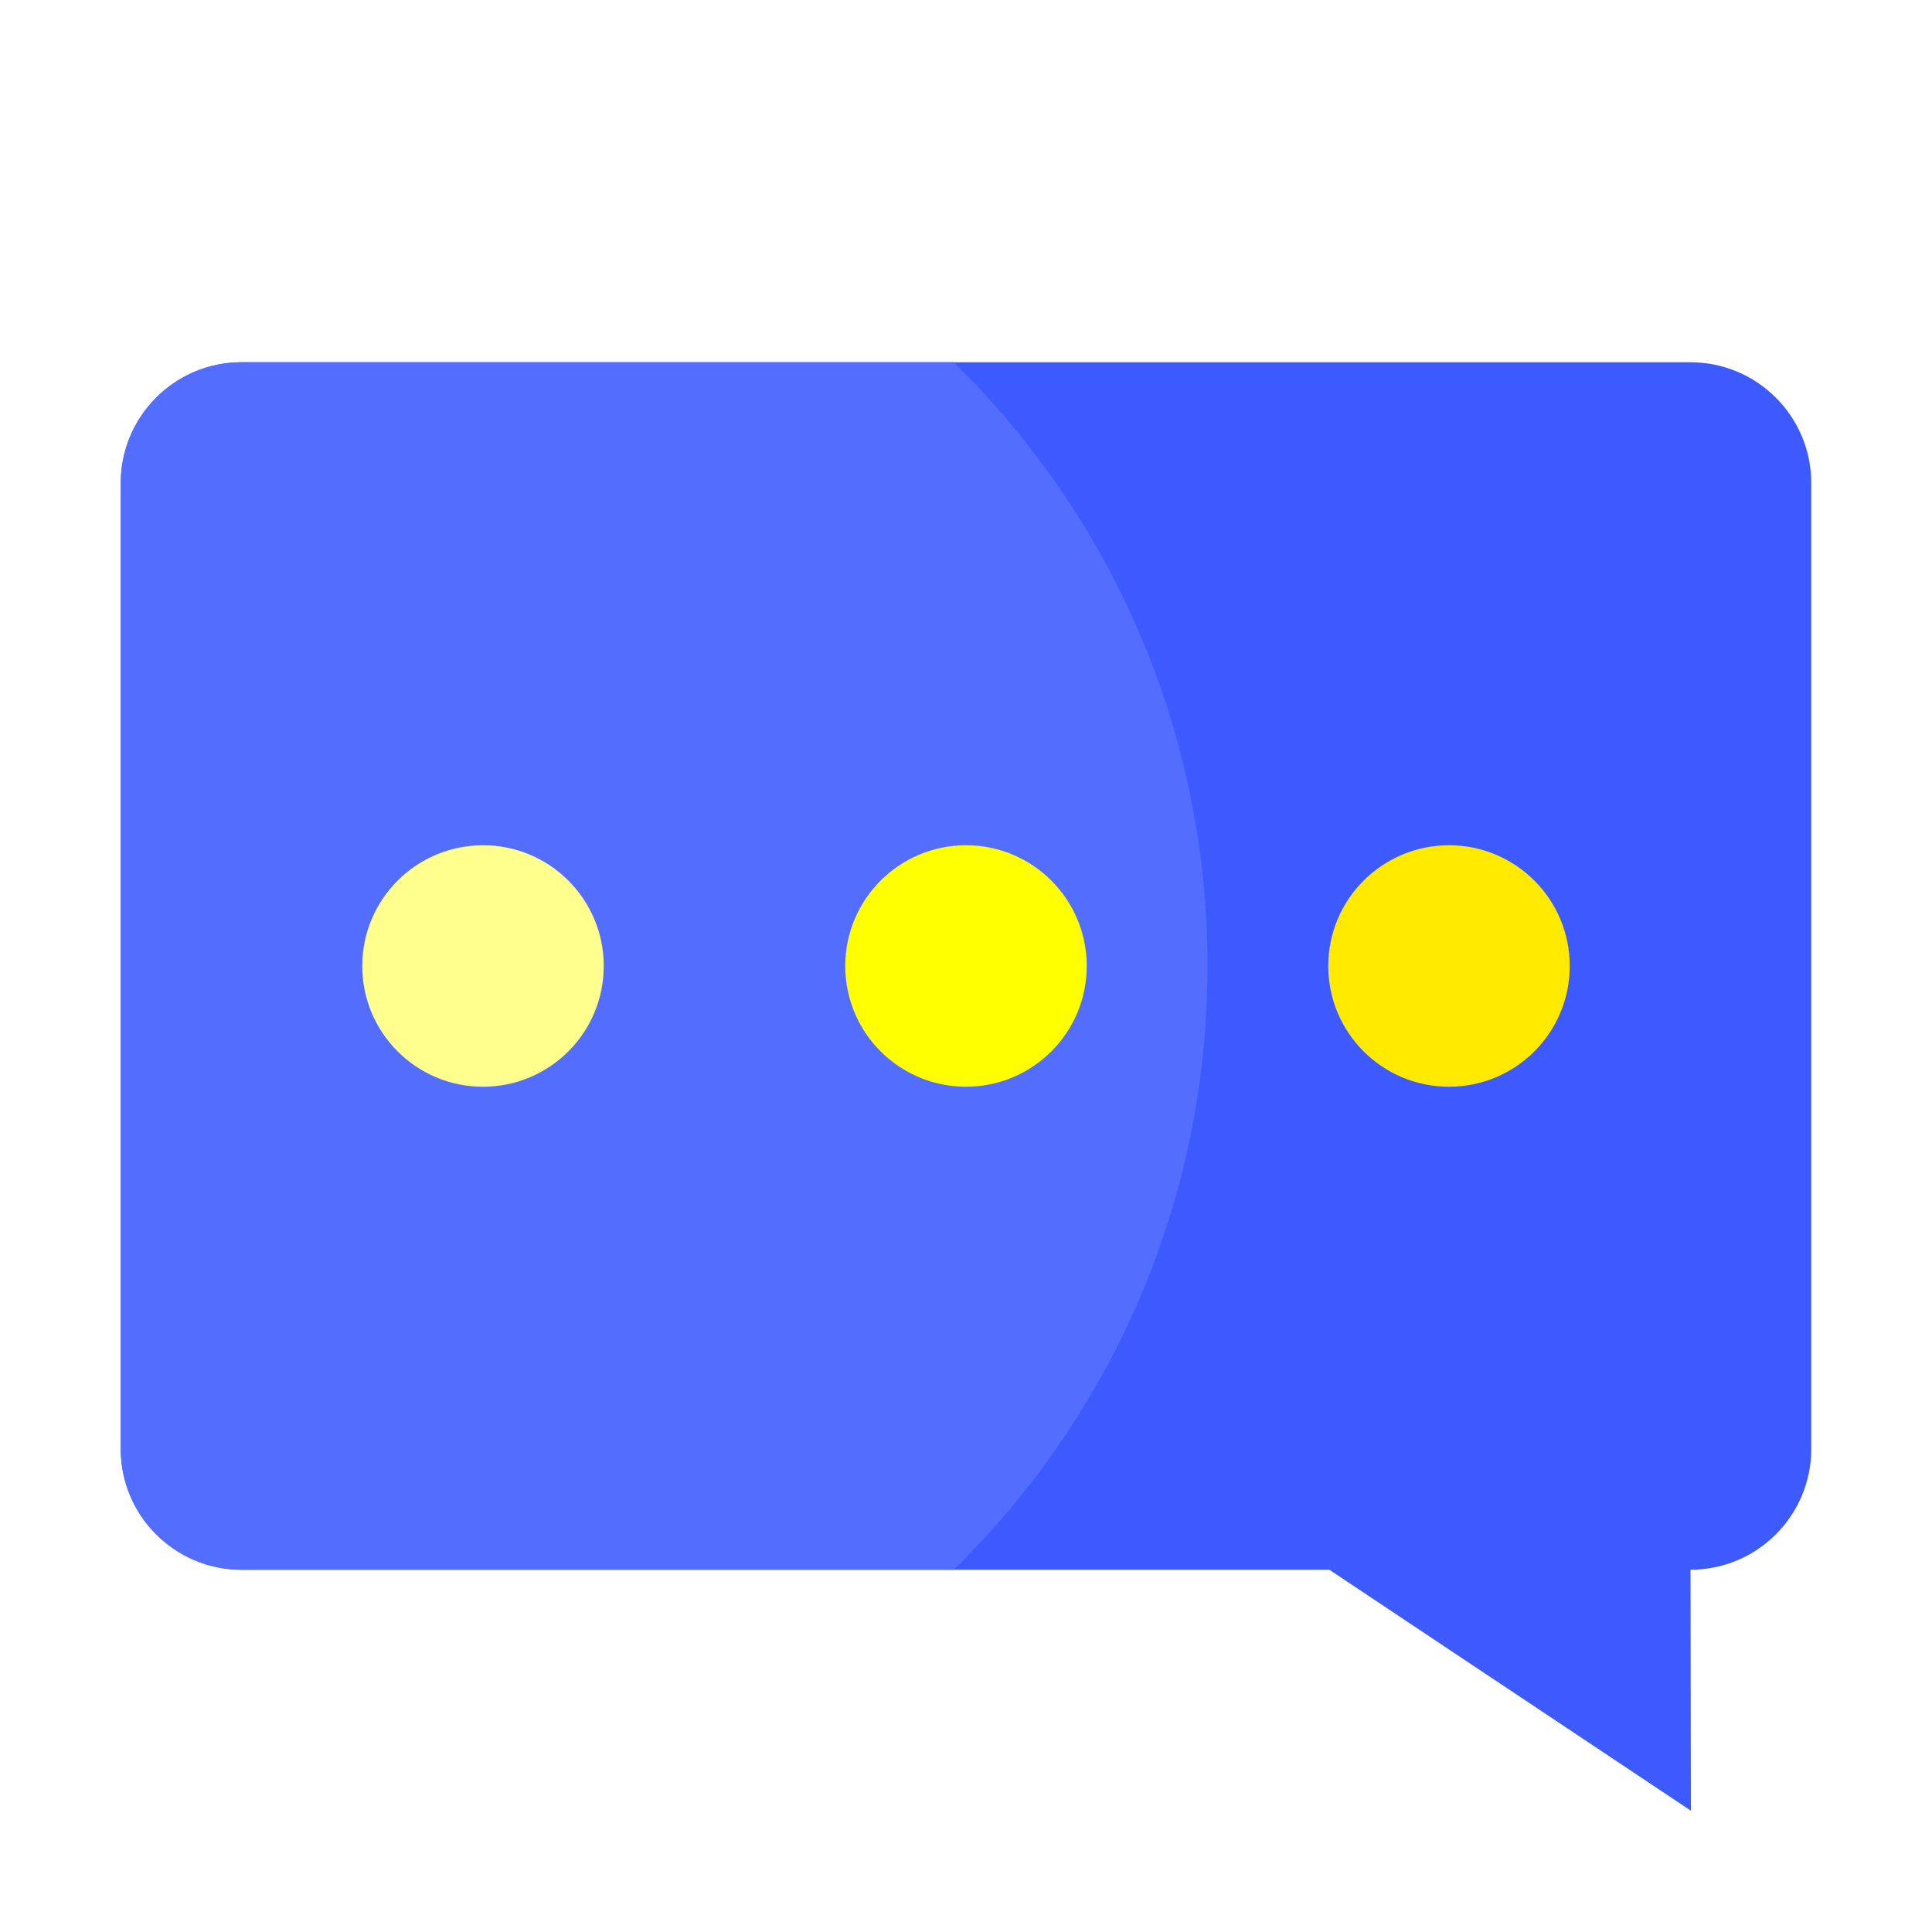
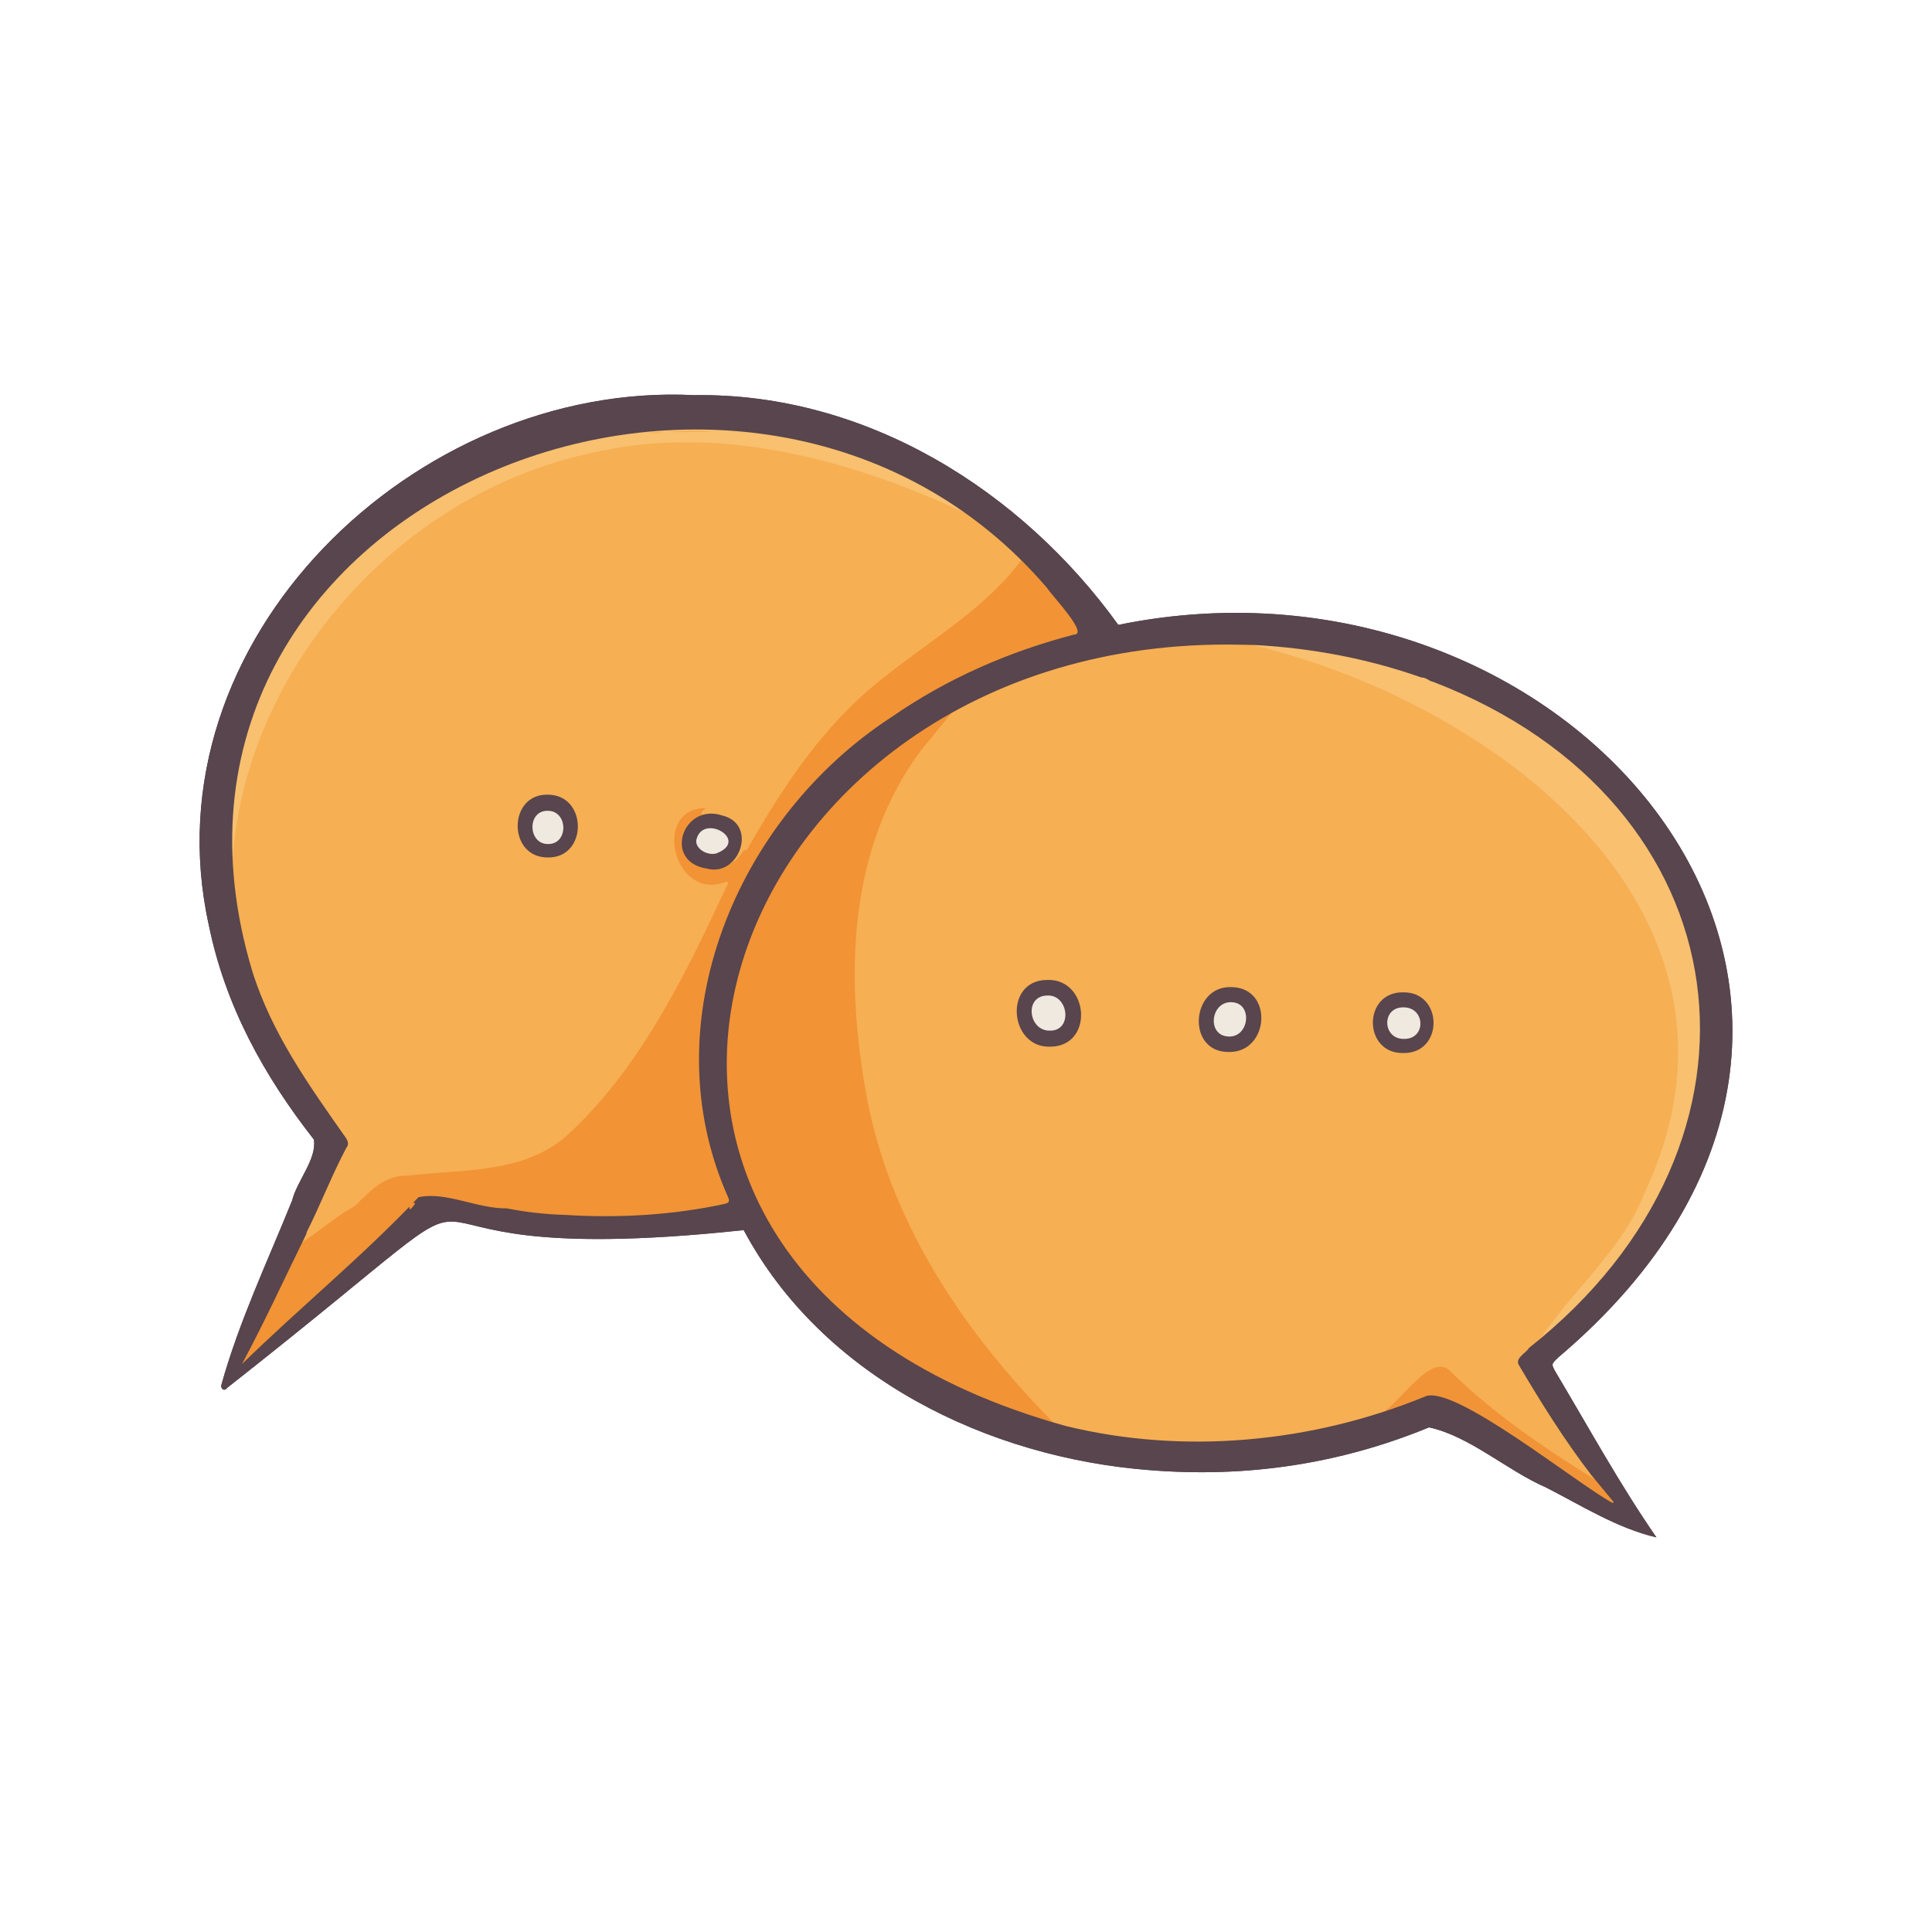
- <svg xmlns="http://www.w3.org/2000/svg" width="800px" height="800px" viewBox="0 0 1024 1024" class="icon" version="1.1">
-   <path d="M896 192H128c-35.3 0-64 28.7-64 64v512c0 35.3 28.7 64 64 64h576.6l191.6 127.7L896 832c35.3 0 64-28.7 64-64V256c0-35.3-28.7-64-64-64z" fill="#3D5AFE" />
-   <path d="M640 512c0-125.4-51.5-238.7-134.5-320H128c-35.3 0-64 28.7-64 64v512c0 35.3 28.7 64 64 64h377.5c83-81.3 134.5-194.6 134.5-320z" fill="#536DFE" />
-   <path d="M256 512m-64 0a64 64 0 1 0 128 0 64 64 0 1 0-128 0Z" fill="#FFFF8D" />
-   <path d="M512 512m-64 0a64 64 0 1 0 128 0 64 64 0 1 0-128 0Z" fill="#FFFF00" />
-   <path d="M768 512m-64 0a64 64 0 1 0 128 0 64 64 0 1 0-128 0Z" fill="#FFEA00" />
+ <svg xmlns="http://www.w3.org/2000/svg" width="800px" height="800px" viewBox="0 0 500 500" enable-background="new 0 0 500 500" id="Layer_1" version="1.1" xml:space="preserve">
+   <g>
+     <path d="M403.314,351.269c106.97-90.589,4.901-213.844-113.9-189.552c-24.973-34.658-65.075-60.083-109.721-59.453   c-72.088-3.63-141.988,63.385-125.637,137.218c4.247,20.794,14.209,38.874,27.182,55.431c0.787,5.06-4.349,10.626-5.645,15.795   c-6.372,15.793-13.746,31.325-18.318,47.763c-0.19,0.995,0.816,1.682,1.465,0.742c92.316-72.557,19.427-28.628,133.726-40.865   c20.395,38.183,63.234,58.92,105.168,62.129c24.919,1.998,49.026-1.549,72.192-11.075c10.543,2.259,20.164,11.172,30.387,15.601   c9.25,4.731,18.279,10.477,28.473,12.876c-9.457-13.671-17.459-28.315-25.977-42.595   C401.381,352.985,401.46,353.054,403.314,351.269z" fill="#58454D" />
+     <path d="M59.924,354.842l25.608-60.366c-33.877-34.448-46.048-114.012,7.303-156.956   c63.047-53.691,159.856-31.871,192.148,29.181c113.588-26.964,225.173,89.339,112.984,186.323l26.036,42.746l-51.496-29.783   c-49.682,21.978-150.032,12.563-179.179-51.676c-11.486,3.825-69.017,5.794-81.471-0.916l-49.622,41.639L59.924,354.842z" fill="#F6AF52" />
+     <path d="M355.669,366.989c6.161-2.498,14.851-18.308,20.109-11.66c11.323,10.96,24.743,20.048,38.068,28.216   c2.044,2.474,4.088,4.949,6.132,7.423c-0.081,0.092-0.161,0.184-0.242,0.276c-14.35-9.981-29.215-19.185-44.06-28.404   C369.15,359.23,362.416,366.389,355.669,366.989z" fill="#F19437" />
+     <path d="M257.796,136.599c-31.979-16.052-69.789-27.976-105.759-19.12c-58.927,13.121-103.498,74.578-89.5,134.52   C27.059,138.164,173.499,66.469,257.796,136.599z" fill="#F8C06F" />
+     <path d="M441.198,260.241c-2.829-39.898-34.473-72.122-70.769-85.46v0c-1.115-0.171-1.918-1.232-3.163-1.163   c0,0,0,0,0,0c-16.114-5.308-33.525-9.388-50.474-8.287c65.473,12.703,143.858,68.848,108.83,143.326   c-6.451,16.559-21.588,27.345-29.814,42.542C422.305,328.538,444.883,296.753,441.198,260.241z" fill="#F8C06F" />
+     <path d="M276.221,371.741c-24.577-23.926-45.17-52.995-51.796-87.241c-5.757-30.846-5.372-64.835,14.324-90.841v0   c3.155-3.62,6.002-7.623,9.36-11.141c-95.936,51.63-73.6,168.598,29.836,191.732C277.586,373.265,276.872,372.518,276.221,371.741z   " fill="#F29335" />
+     <path d="M281.878,161.529c-4.633-6.775-9.578-13.556-15.884-18.867c-12.01,17.68-32.444,26.315-47.053,41.426   c-10.375,10.535-18.523,23.378-25.683,35.931c-0.635-0.124-1.036,0.186-1.247,0.704c-1.414,2.331-3.605,3.458-6.197,3.657   c-8.703,0.3-11.395-8.588-4.135-13.549c-0.541-0.979,0.785-1.014,0.862-1.684c-13.843,0.069-8.243,24.009,5.028,19.174   c0.505-0.291,1.205,0.064,0.668,0.661c-10.883,23.349-22.656,47.873-42.049,65.37c-11.284,9.472-26.932,8.255-40.696,9.913   c-6.114-0.111-9.621,3.947-13.685,7.879c-5.075,2.747-9.31,6.726-14.2,9.716c-0.039,0.184-0.078,0.368-0.117,0.551   c-5.664,11.493-10.978,23.17-17.061,34.461c14.55-13.884,29.599-27.122,44.006-41.102c0.157,0.061,0.314,0.121,0.469,0.185   c0.164-2.163,2.708-1.607,2.68-3.569c7.471-0.891,15.326,3.127,23.041,3.171c0.002-0.002,0.002-0.004,0.005-0.005   c8.445,2.358,56.199,3.414,59.125-3.47c-20.659-46.294,2.011-100.231,42.981-126.839c14.819-10.267,31.086-17.369,48.498-21.917   C282.804,162.915,282.801,162.917,281.878,161.529z" fill="#F29335" />
+     <path d="M155.299,312.996c0.007,0.001,0.014,0.002,0.022,0.003C155.302,312.967,155.289,312.961,155.299,312.996z" fill="#58454D" />
+     <path d="M403.314,351.269c106.97-90.589,4.901-213.844-113.9-189.552c-24.973-34.658-65.075-60.083-109.721-59.453   c-72.088-3.63-141.988,63.385-125.637,137.218c4.247,20.794,14.209,38.874,27.182,55.431c0.787,5.06-4.349,10.626-5.645,15.795   c-6.372,15.793-13.746,31.325-18.318,47.763c-0.19,0.995,0.816,1.682,1.465,0.742c92.316-72.557,19.427-28.628,133.726-40.865   c20.395,38.183,63.234,58.92,105.168,62.129c24.919,1.998,49.026-1.549,72.192-11.075c10.543,2.259,20.164,11.172,30.387,15.601   c9.25,4.731,18.279,10.477,28.473,12.876c-9.457-13.671-17.459-28.315-25.977-42.595   C401.381,352.985,401.46,353.054,403.314,351.269z M187.508,311.573c-13.461,2.922-27.542,3.712-41.226,2.845   c-5.109-0.144-10.171-0.711-15.185-1.704c-0.002,0.002-0.002,0.004-0.004,0.005c-7.574,0.12-15.578-4.408-22.783-2.887   c-14.315,15.17-30.691,28.539-45.697,43.192c5.934-11.015,11.119-22.405,16.643-33.618c0.039-0.179,0.076-0.359,0.114-0.538l0,0   c3.606-7.125,6.477-14.685,10.208-21.711c0.77-0.987,0.512-1.749-0.035-2.637c-9.534-13.535-19.286-27.19-24.255-43.196l0,0   c-36.6-121.539,129.397-188.364,205.724-99.124c1.204,1.937,10.778,11.913,7.007,12.012c-16.988,4.437-32.857,11.365-47.315,21.38   c-39.967,25.955-62.437,79.059-42.283,124.215C188.913,310.989,188.637,311.31,187.508,311.573z M395.723,348.826   c-0.729,1.319-3.654,2.583-2.673,4.394c5.767,9.772,11.778,19.416,18.706,28.424l0,0c1.949,2.359,3.897,4.717,5.845,7.075   c-0.077,0.088-0.154,0.175-0.231,0.263c-9.096-4.842-41.34-31.039-48.636-27.534c-29.118,11.919-62.321,15.1-92.953,7.587   c-148.187-41.14-91.907-205.023,45.098-202.19c0,0,0,0,0,0c1.31,0.029,2.62,0.059,3.93,0.088c0,0,0,0,0,0   c14.576,0.779,29.223,3.513,43.028,8.398c0,0,0,0,0,0c1.217-0.067,2,0.969,3.09,1.136v0   C452.064,207.692,463.409,295.379,395.723,348.826z" fill="#58454D" />
+     <path d="M184.611,111.804c-4.041,0.002-8.082,0.003-12.123,0.005C176.503,111.459,180.615,111.375,184.611,111.804z   " fill="#F6AF52" />
+     <path d="M106.049,313.039c-0.315-1.725-0.004-2.085,1.423-1.649C107.062,311.995,106.678,312.623,106.049,313.039z" fill="#F29335" />
+     <path d="M171.339,111.866c-1.093,0.489-2.239,0.163-3.36,0.218C169.082,111.753,170.211,111.827,171.339,111.866z" fill="#F6AF52" />
+     <path d="M328.18,167.814c-1.125-0.049-2.272,0.26-3.371-0.206C325.94,167.556,327.073,167.474,328.18,167.814z" fill="#F6AF52" />
+     <path d="M147.425,214.136c0.107,7.292-11.348,7.292-11.241-0.001C136.078,206.844,147.532,206.844,147.425,214.136z   " fill="#EFE9E0" />
+     <path d="M189.784,217.798c0.107,7.292-11.348,7.292-11.241-0.001C178.436,210.505,189.891,210.505,189.784,217.798z   " fill="#EFE9E0" />
+     <path d="M277.072,262.188c0.107,7.292-11.348,7.292-11.241,0C265.725,254.896,277.179,254.895,277.072,262.188z" fill="#EFE9E0" />
+     <path d="M323.99,263.855c0.107,7.292-11.348,7.292-11.241,0C312.643,256.563,324.097,256.563,323.99,263.855z" fill="#EFE9E0" />
+     <path d="M368.938,264.786c0.107,7.292-11.348,7.292-11.241-0.001C357.591,257.494,369.046,257.494,368.938,264.786z   " fill="#EFE9E0" />
+     <path d="M270.892,253.611c-11.222,0.148-9.712,17.629,0.911,17.266   C283.231,270.816,281.903,253.102,270.892,253.611z M271.743,266.73c-5.566,0.161-6.786-8.996-0.73-9.085   C276.566,257.329,277.693,266.785,271.743,266.73z" fill="#58454D" />
+     <path d="M318.554,255.461c-10.447-0.248-11.516,16.988-0.48,16.789   C328.568,272.374,329.682,255.453,318.554,255.461z M317.972,268.25c-5.718-0.172-4.707-9.064,0.706-8.877   C324.331,259.47,323.363,268.51,317.972,268.25z" fill="#58454D" />
+     <path d="M363.145,256.82c-10.493-0.182-10.425,15.897,0.016,15.704C373.653,272.709,373.587,256.683,363.145,256.82   z M363.345,268.87c-5.646,0.07-5.858-8.301-0.084-8.167C368.923,260.713,369.149,268.954,363.345,268.87z" fill="#58454D" />
+     <path d="M141.633,205.663c-10.206-0.104-10.257,16.28,0.113,16.244C152.21,222.11,152.123,205.529,141.633,205.663z    M141.784,218.435c-5.205-0.003-5.422-8.748,0.014-8.599C147.031,209.844,147.218,218.538,141.784,218.435z" fill="#58454D" />
+     <path d="M186.957,211.057c-10.291-3.43-15.483,12.023-3.995,13.732   C191.339,227.076,196.206,213.311,186.957,211.057z M185.362,220.878c-2.368,0.601-5.334-1.184-5.18-3.353   C181.631,210.147,194.313,217.447,185.362,220.878z" fill="#58454D" />
+   </g>
</svg>
